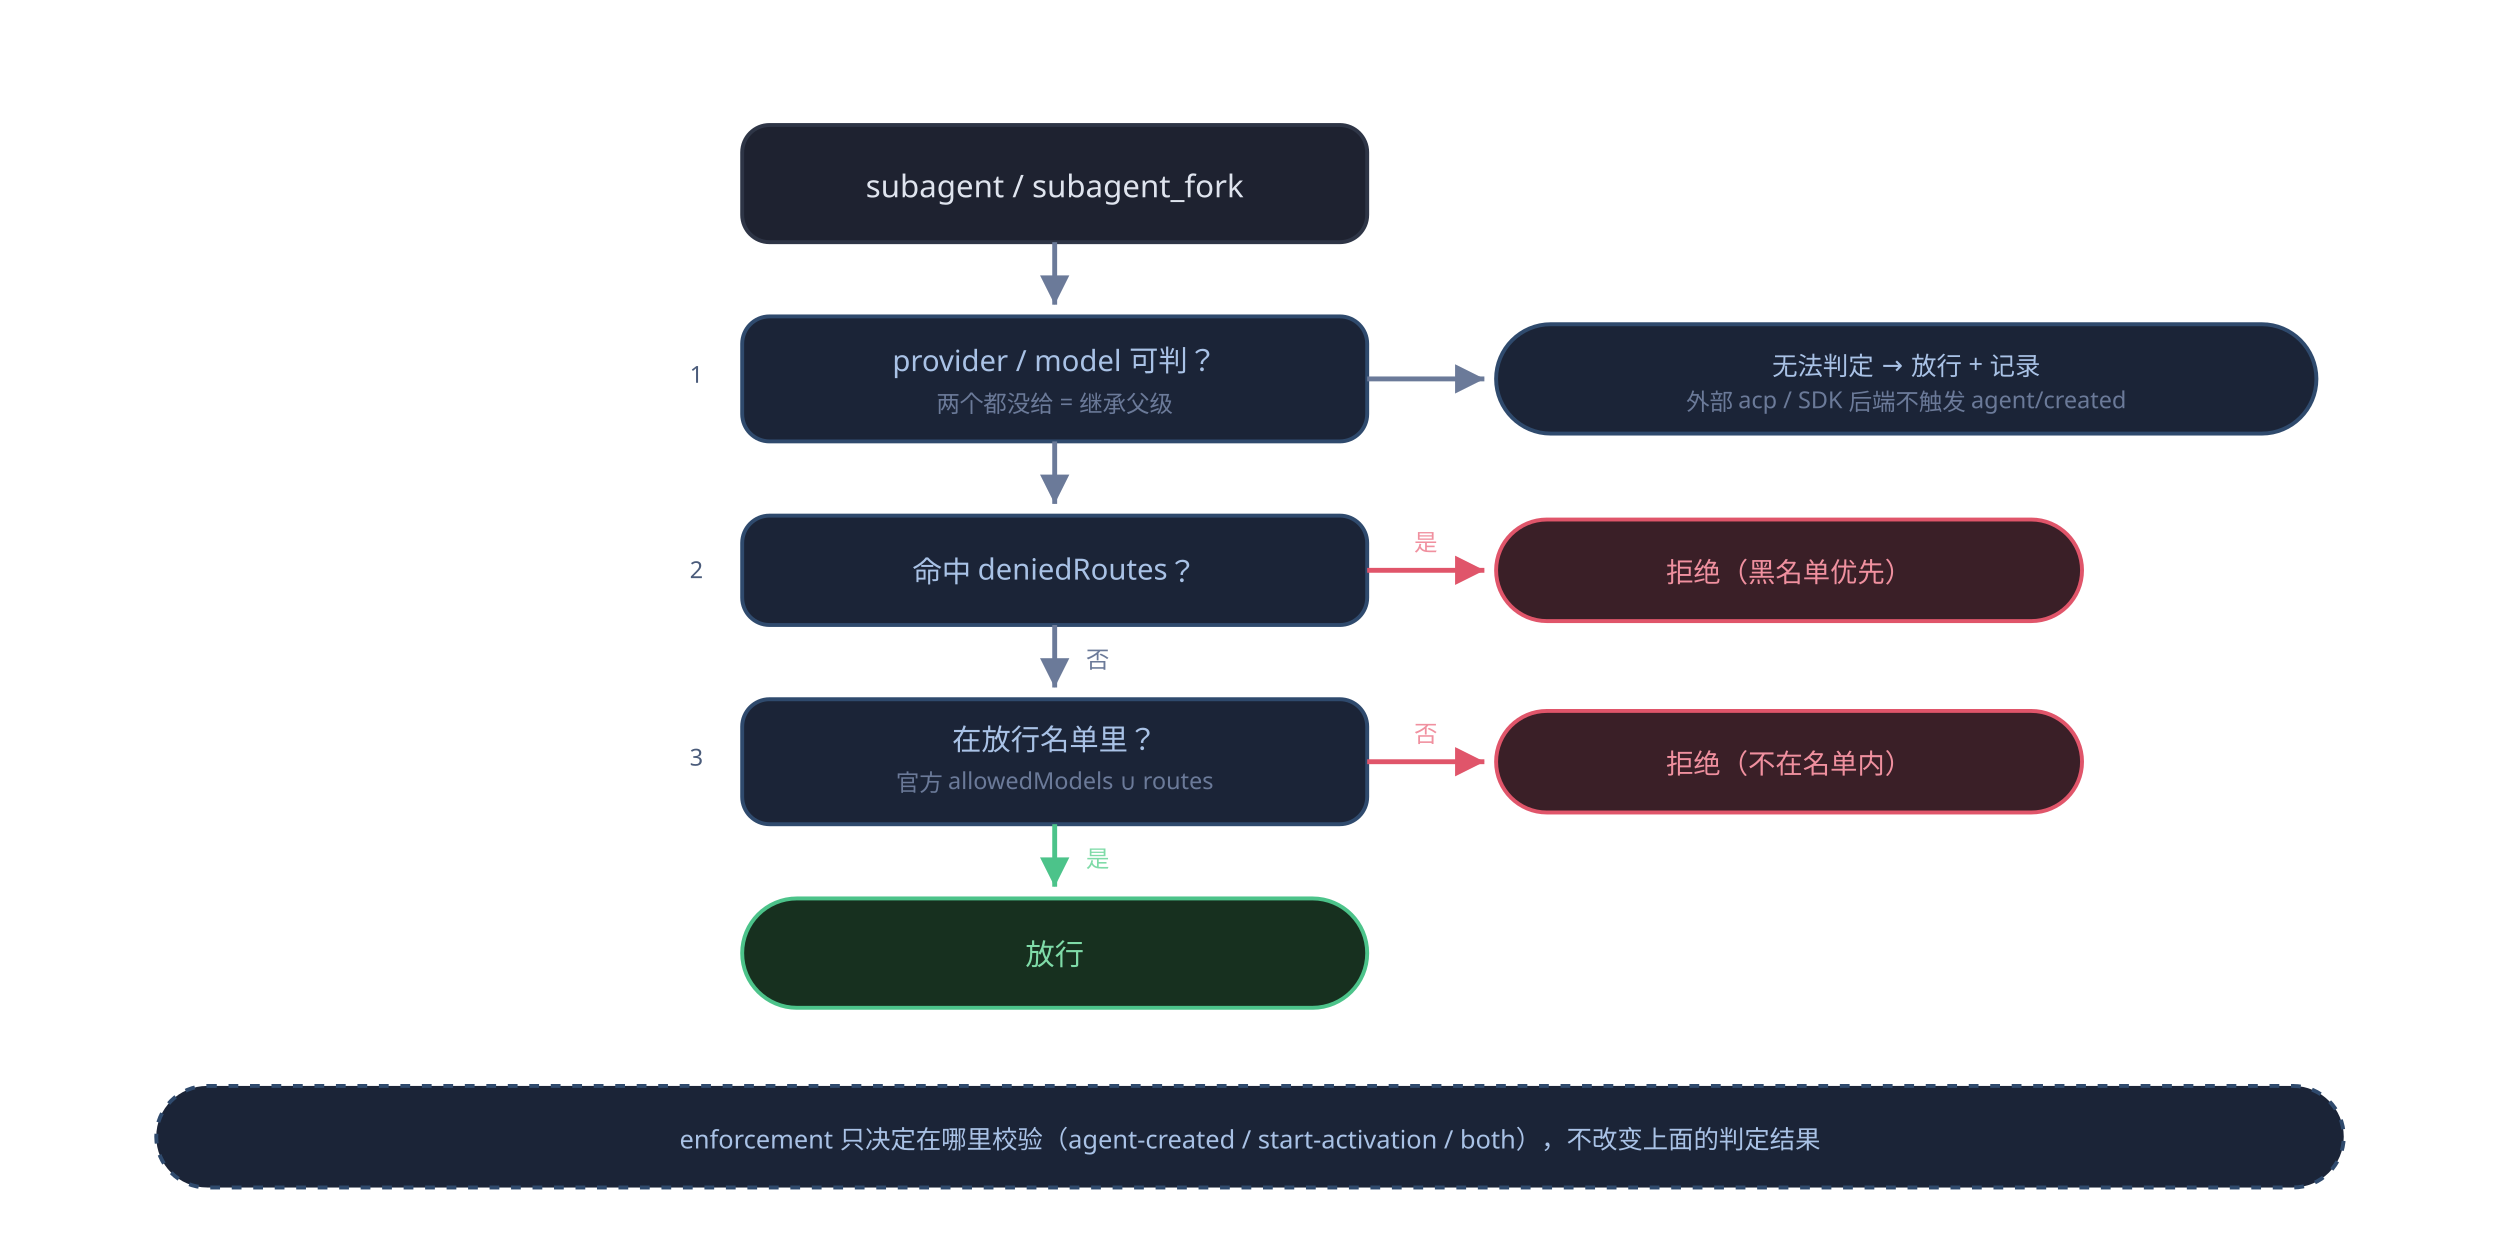
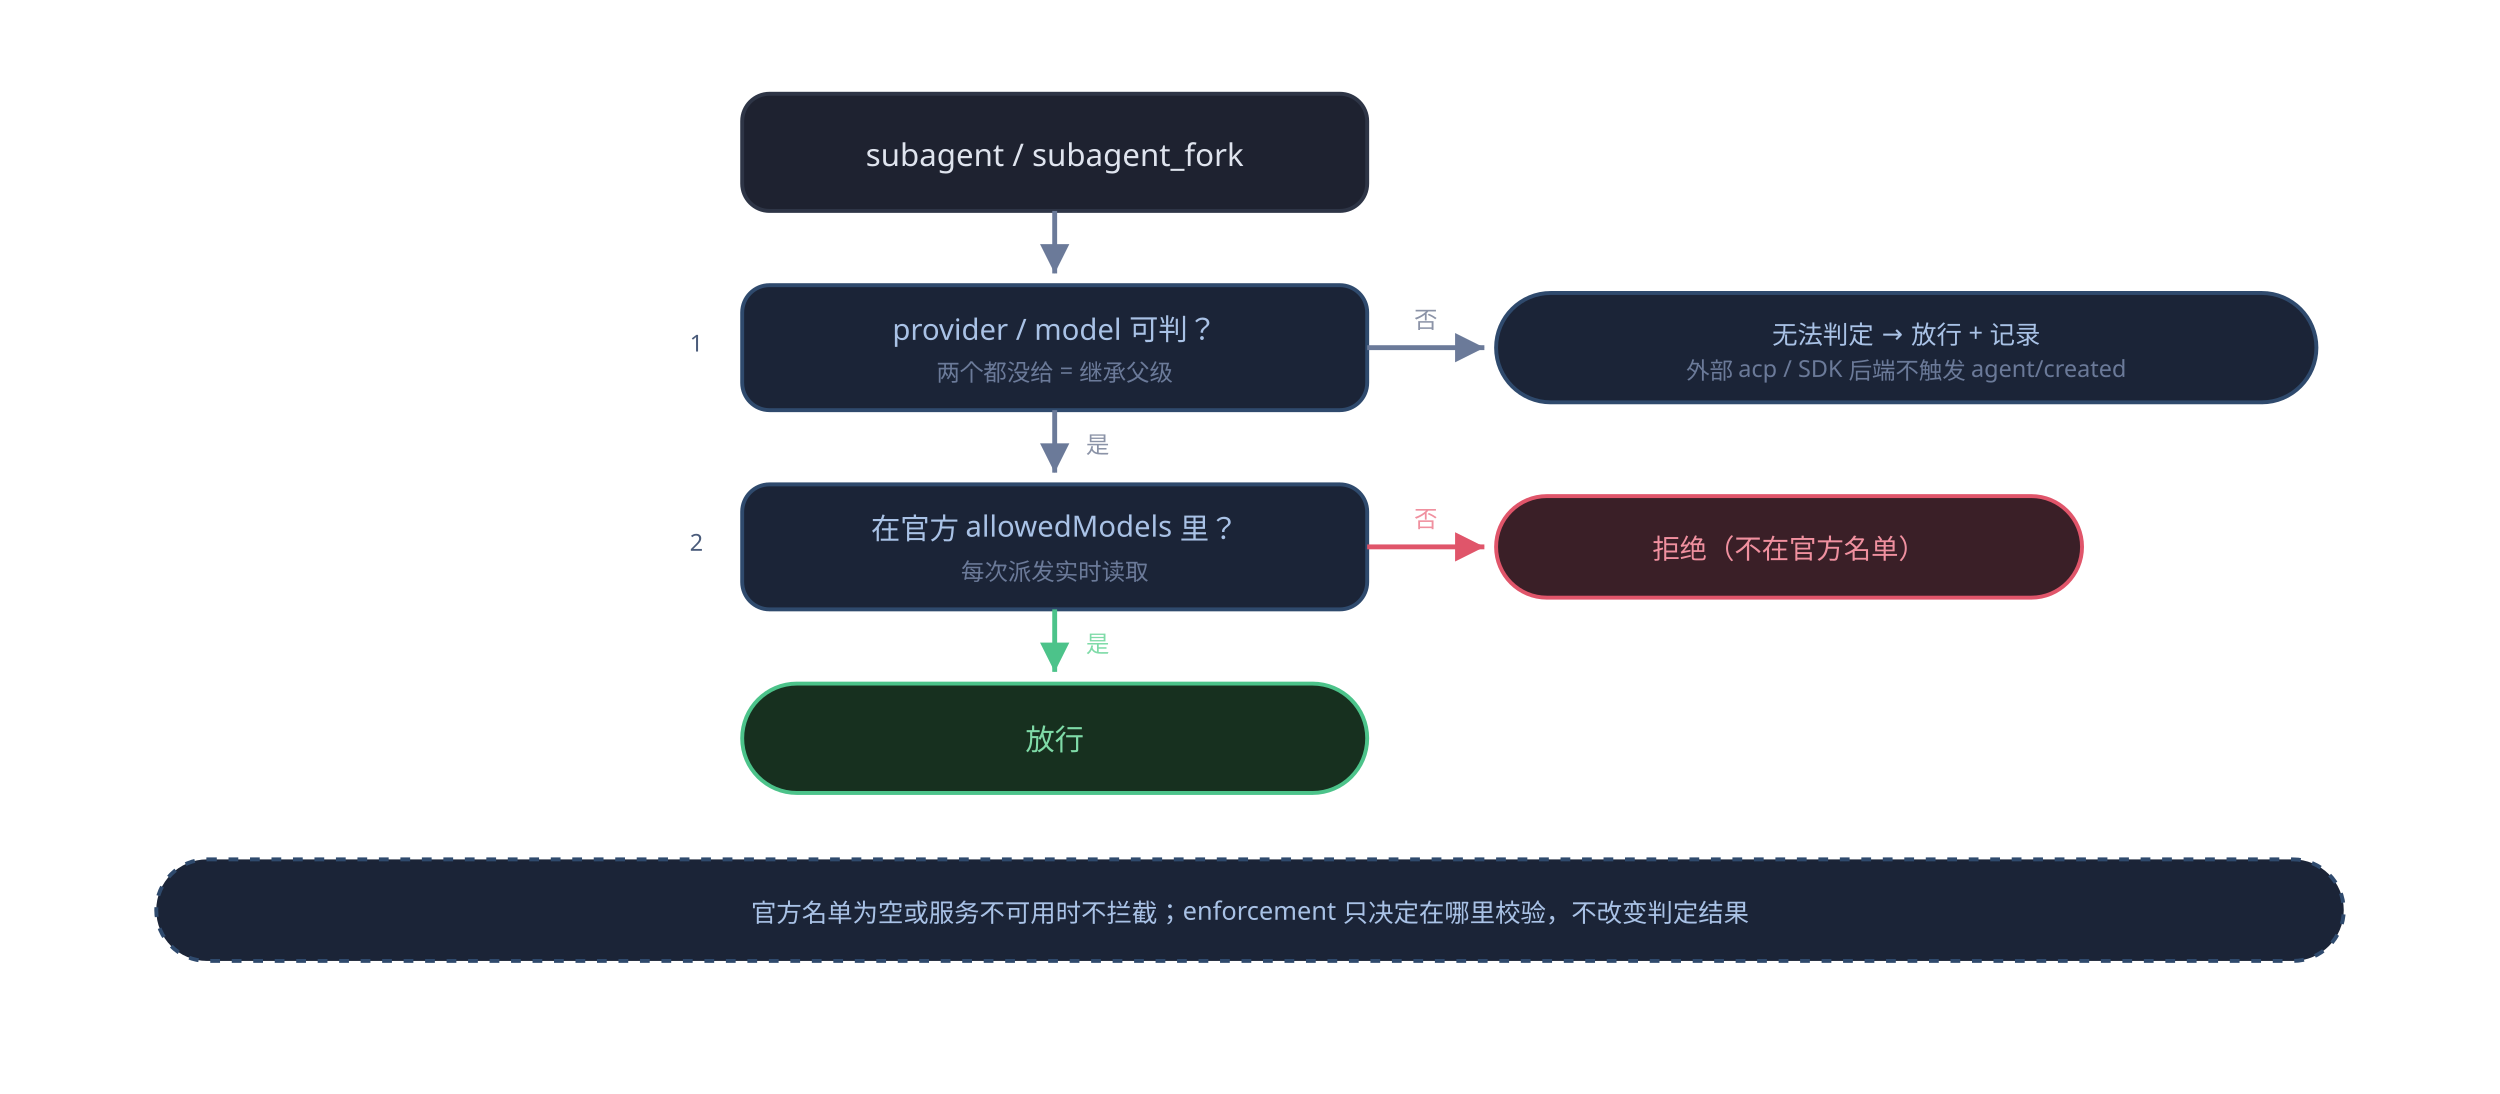
- <svg xmlns="http://www.w3.org/2000/svg" width="1280" height="640" viewBox="0 0 1280 640" fill="none" font-family="Consolas, 'Microsoft YaHei', sans-serif">
+ <svg xmlns="http://www.w3.org/2000/svg" width="1280" height="560" viewBox="0 0 1280 560" fill="none" font-family="Consolas, 'Microsoft YaHei', sans-serif">
  <defs>
    <marker id="a" viewBox="0 0 10 10" refX="10" refY="5" markerWidth="6" markerHeight="6" orient="auto">
      <path d="M 0 0 L 10 5 L 0 10 z" fill="#6b7a99" />
    </marker>
    <marker id="r" viewBox="0 0 10 10" refX="10" refY="5" markerWidth="6" markerHeight="6" orient="auto">
      <path d="M 0 0 L 10 5 L 0 10 z" fill="#e0556a" />
    </marker>
    <marker id="g" viewBox="0 0 10 10" refX="10" refY="5" markerWidth="6" markerHeight="6" orient="auto">
      <path d="M 0 0 L 10 5 L 0 10 z" fill="#4cc38a" />
    </marker>
  </defs>
-   <rect x="380" y="64" width="320" height="60" rx="14" fill="#1e2230" stroke="#2e3546" stroke-width="2" />
-   <text x="540" y="101" text-anchor="middle" font-size="16" fill="#dfe4ee">subagent / subagent_fork</text>
-   <line x1="540" y1="124" x2="540" y2="156" stroke="#6b7a99" stroke-width="2.5" marker-end="url(#a)" />
-   <rect x="380" y="162" width="320" height="64" rx="14" fill="#1b2437" stroke="#2f4a6d" stroke-width="2" />
-   <text x="540" y="190" text-anchor="middle" font-size="15" fill="#a9c2e6">provider / model 可判？</text>
-   <text x="540" y="211" text-anchor="middle" font-size="12" fill="#6b7a99">两个都没给 = 继承父级</text>
-   <path d="M 700 194 L 760 194" stroke="#6b7a99" stroke-width="2.5" marker-end="url(#a)" />
-   <rect x="766" y="166" width="420" height="56" rx="28" fill="#1b2437" stroke="#2f4a6d" stroke-width="2" />
-   <text x="976" y="192" text-anchor="middle" font-size="13" fill="#a9c2e6">无法判定 → 放行 + 记录</text>
-   <text x="976" y="210" text-anchor="middle" font-size="12" fill="#6b7a99">外部 acp / SDK 后端不触发 agent/created</text>
-   <line x1="540" y1="226" x2="540" y2="258" stroke="#6b7a99" stroke-width="2.5" marker-end="url(#a)" />
-   <rect x="380" y="264" width="320" height="56" rx="14" fill="#1b2437" stroke="#2f4a6d" stroke-width="2" />
-   <text x="540" y="298" text-anchor="middle" font-size="15" fill="#a9c2e6">命中 deniedRoutes？</text>
-   <path d="M 700 292 L 760 292" stroke="#e0556a" stroke-width="2.5" marker-end="url(#r)" />
-   <text x="730" y="282" text-anchor="middle" font-size="12" fill="#f0909f">是</text>
-   <rect x="766" y="266" width="300" height="52" rx="26" fill="#3a1f27" stroke="#e0556a" stroke-width="2" />
-   <text x="916" y="298" text-anchor="middle" font-size="14" fill="#f0909f">拒绝（黑名单优先）</text>
-   <line x1="540" y1="320" x2="540" y2="352" stroke="#6b7a99" stroke-width="2.5" marker-end="url(#a)" />
-   <text x="556" y="342" font-size="12" fill="#6b7a99">否</text>
-   <rect x="380" y="358" width="320" height="64" rx="14" fill="#1b2437" stroke="#2f4a6d" stroke-width="2" />
-   <text x="540" y="384" text-anchor="middle" font-size="15" fill="#a9c2e6">在放行名单里？</text>
-   <text x="540" y="405" text-anchor="middle" font-size="12" fill="#6b7a99">官方 allowedModels ∪ routes</text>
-   <path d="M 700 390 L 760 390" stroke="#e0556a" stroke-width="2.5" marker-end="url(#r)" />
-   <text x="730" y="380" text-anchor="middle" font-size="12" fill="#f0909f">否</text>
-   <rect x="766" y="364" width="300" height="52" rx="26" fill="#3a1f27" stroke="#e0556a" stroke-width="2" />
-   <text x="916" y="396" text-anchor="middle" font-size="14" fill="#f0909f">拒绝（不在名单内）</text>
-   <line x1="540" y1="422" x2="540" y2="454" stroke="#4cc38a" stroke-width="2.5" marker-end="url(#g)" />
-   <text x="556" y="444" font-size="12" fill="#7fdba8">是</text>
-   <rect x="380" y="460" width="320" height="56" rx="28" fill="#17301f" stroke="#4cc38a" stroke-width="2" />
-   <text x="540" y="494" text-anchor="middle" font-size="15" fill="#7fdba8">放行</text>
-   <rect x="80" y="556" width="1120" height="52" rx="26" fill="#1b2437" stroke="#2f4a6d" stroke-width="2" stroke-dasharray="5 6" />
-   <text x="640" y="588" text-anchor="middle" font-size="13" fill="#a9c2e6">enforcement 只决定在哪里校验（agent-created / start-activation / both），不改变上面的判定结果</text>
-   <text x="360" y="196" text-anchor="end" font-size="12" fill="#4a5b7a">1</text>
-   <text x="360" y="296" text-anchor="end" font-size="12" fill="#4a5b7a">2</text>
-   <text x="360" y="392" text-anchor="end" font-size="12" fill="#4a5b7a">3</text>
+   <rect x="380" y="48" width="320" height="60" rx="14" fill="#1e2230" stroke="#2e3546" stroke-width="2" />
+   <text x="540" y="85" text-anchor="middle" font-size="16" fill="#dfe4ee">subagent / subagent_fork</text>
+   <line x1="540" y1="108" x2="540" y2="140" stroke="#6b7a99" stroke-width="2.5" marker-end="url(#a)" />
+   <rect x="380" y="146" width="320" height="64" rx="14" fill="#1b2437" stroke="#2f4a6d" stroke-width="2" />
+   <text x="540" y="174" text-anchor="middle" font-size="15" fill="#a9c2e6">provider / model 可判？</text>
+   <text x="540" y="195" text-anchor="middle" font-size="12" fill="#6b7a99">两个都没给 = 继承父级</text>
+   <path d="M 700 178 L 760 178" stroke="#6b7a99" stroke-width="2.5" marker-end="url(#a)" />
+   <text x="730" y="168" text-anchor="middle" font-size="12" fill="#8b93a7">否</text>
+   <rect x="766" y="150" width="420" height="56" rx="28" fill="#1b2437" stroke="#2f4a6d" stroke-width="2" />
+   <text x="976" y="176" text-anchor="middle" font-size="13" fill="#a9c2e6">无法判定 → 放行 + 记录</text>
+   <text x="976" y="194" text-anchor="middle" font-size="12" fill="#6b7a99">外部 acp / SDK 后端不触发 agent/created</text>
+   <line x1="540" y1="210" x2="540" y2="242" stroke="#6b7a99" stroke-width="2.5" marker-end="url(#a)" />
+   <text x="556" y="232" font-size="12" fill="#8b93a7">是</text>
+   <rect x="380" y="248" width="320" height="64" rx="14" fill="#1b2437" stroke="#2f4a6d" stroke-width="2" />
+   <text x="540" y="276" text-anchor="middle" font-size="15" fill="#a9c2e6">在官方 allowedModels 里？</text>
+   <text x="540" y="297" text-anchor="middle" font-size="12" fill="#6b7a99">每次派发实时读取</text>
+   <path d="M 700 280 L 760 280" stroke="#e0556a" stroke-width="2.5" marker-end="url(#r)" />
+   <text x="730" y="270" text-anchor="middle" font-size="12" fill="#f0909f">否</text>
+   <rect x="766" y="254" width="300" height="52" rx="26" fill="#3a1f27" stroke="#e0556a" stroke-width="2" />
+   <text x="916" y="286" text-anchor="middle" font-size="14" fill="#f0909f">拒绝（不在官方名单）</text>
+   <line x1="540" y1="312" x2="540" y2="344" stroke="#4cc38a" stroke-width="2.5" marker-end="url(#g)" />
+   <text x="556" y="334" font-size="12" fill="#7fdba8">是</text>
+   <rect x="380" y="350" width="320" height="56" rx="28" fill="#17301f" stroke="#4cc38a" stroke-width="2" />
+   <text x="540" y="384" text-anchor="middle" font-size="15" fill="#7fdba8">放行</text>
+   <rect x="80" y="440" width="1120" height="52" rx="26" fill="#1b2437" stroke="#2f4a6d" stroke-width="2" stroke-dasharray="5 6" />
+   <text x="640" y="472" text-anchor="middle" font-size="13" fill="#a9c2e6">官方名单为空或服务不可用时不拦截；enforcement 只决定在哪里校验，不改变判定结果</text>
+   <text x="360" y="180" text-anchor="end" font-size="12" fill="#4a5b7a">1</text>
+   <text x="360" y="282" text-anchor="end" font-size="12" fill="#4a5b7a">2</text>
</svg>
